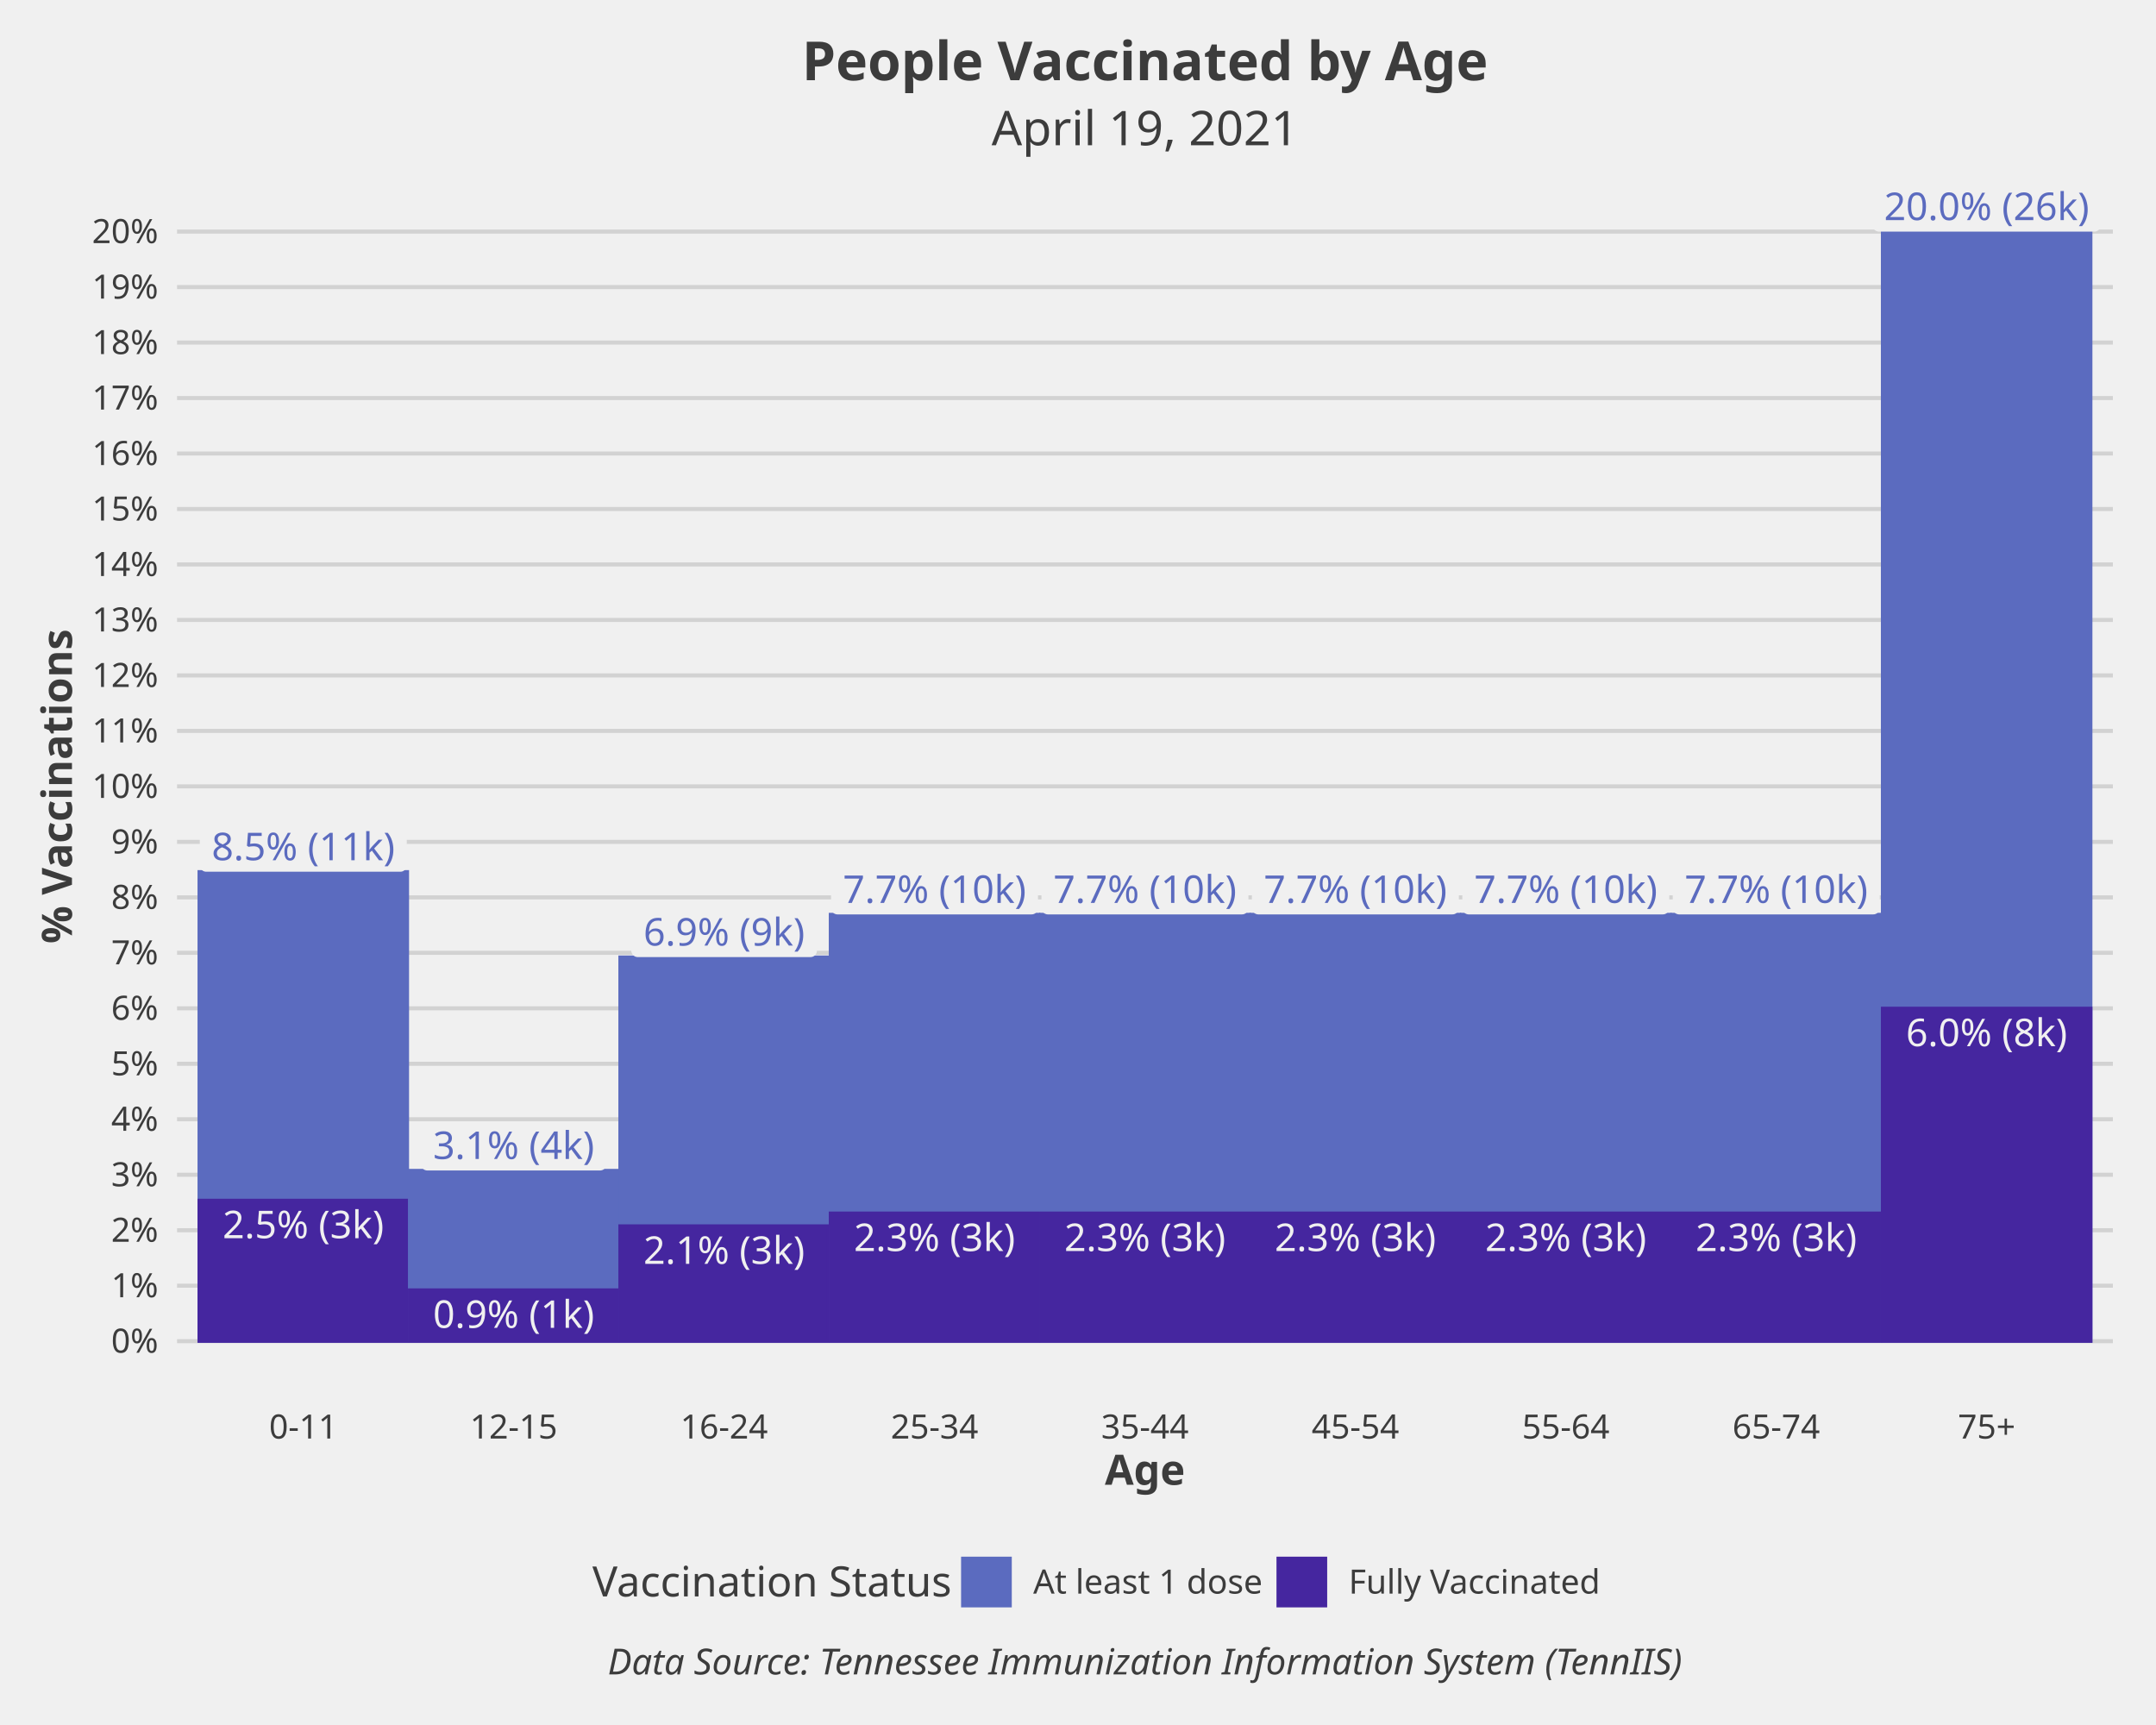
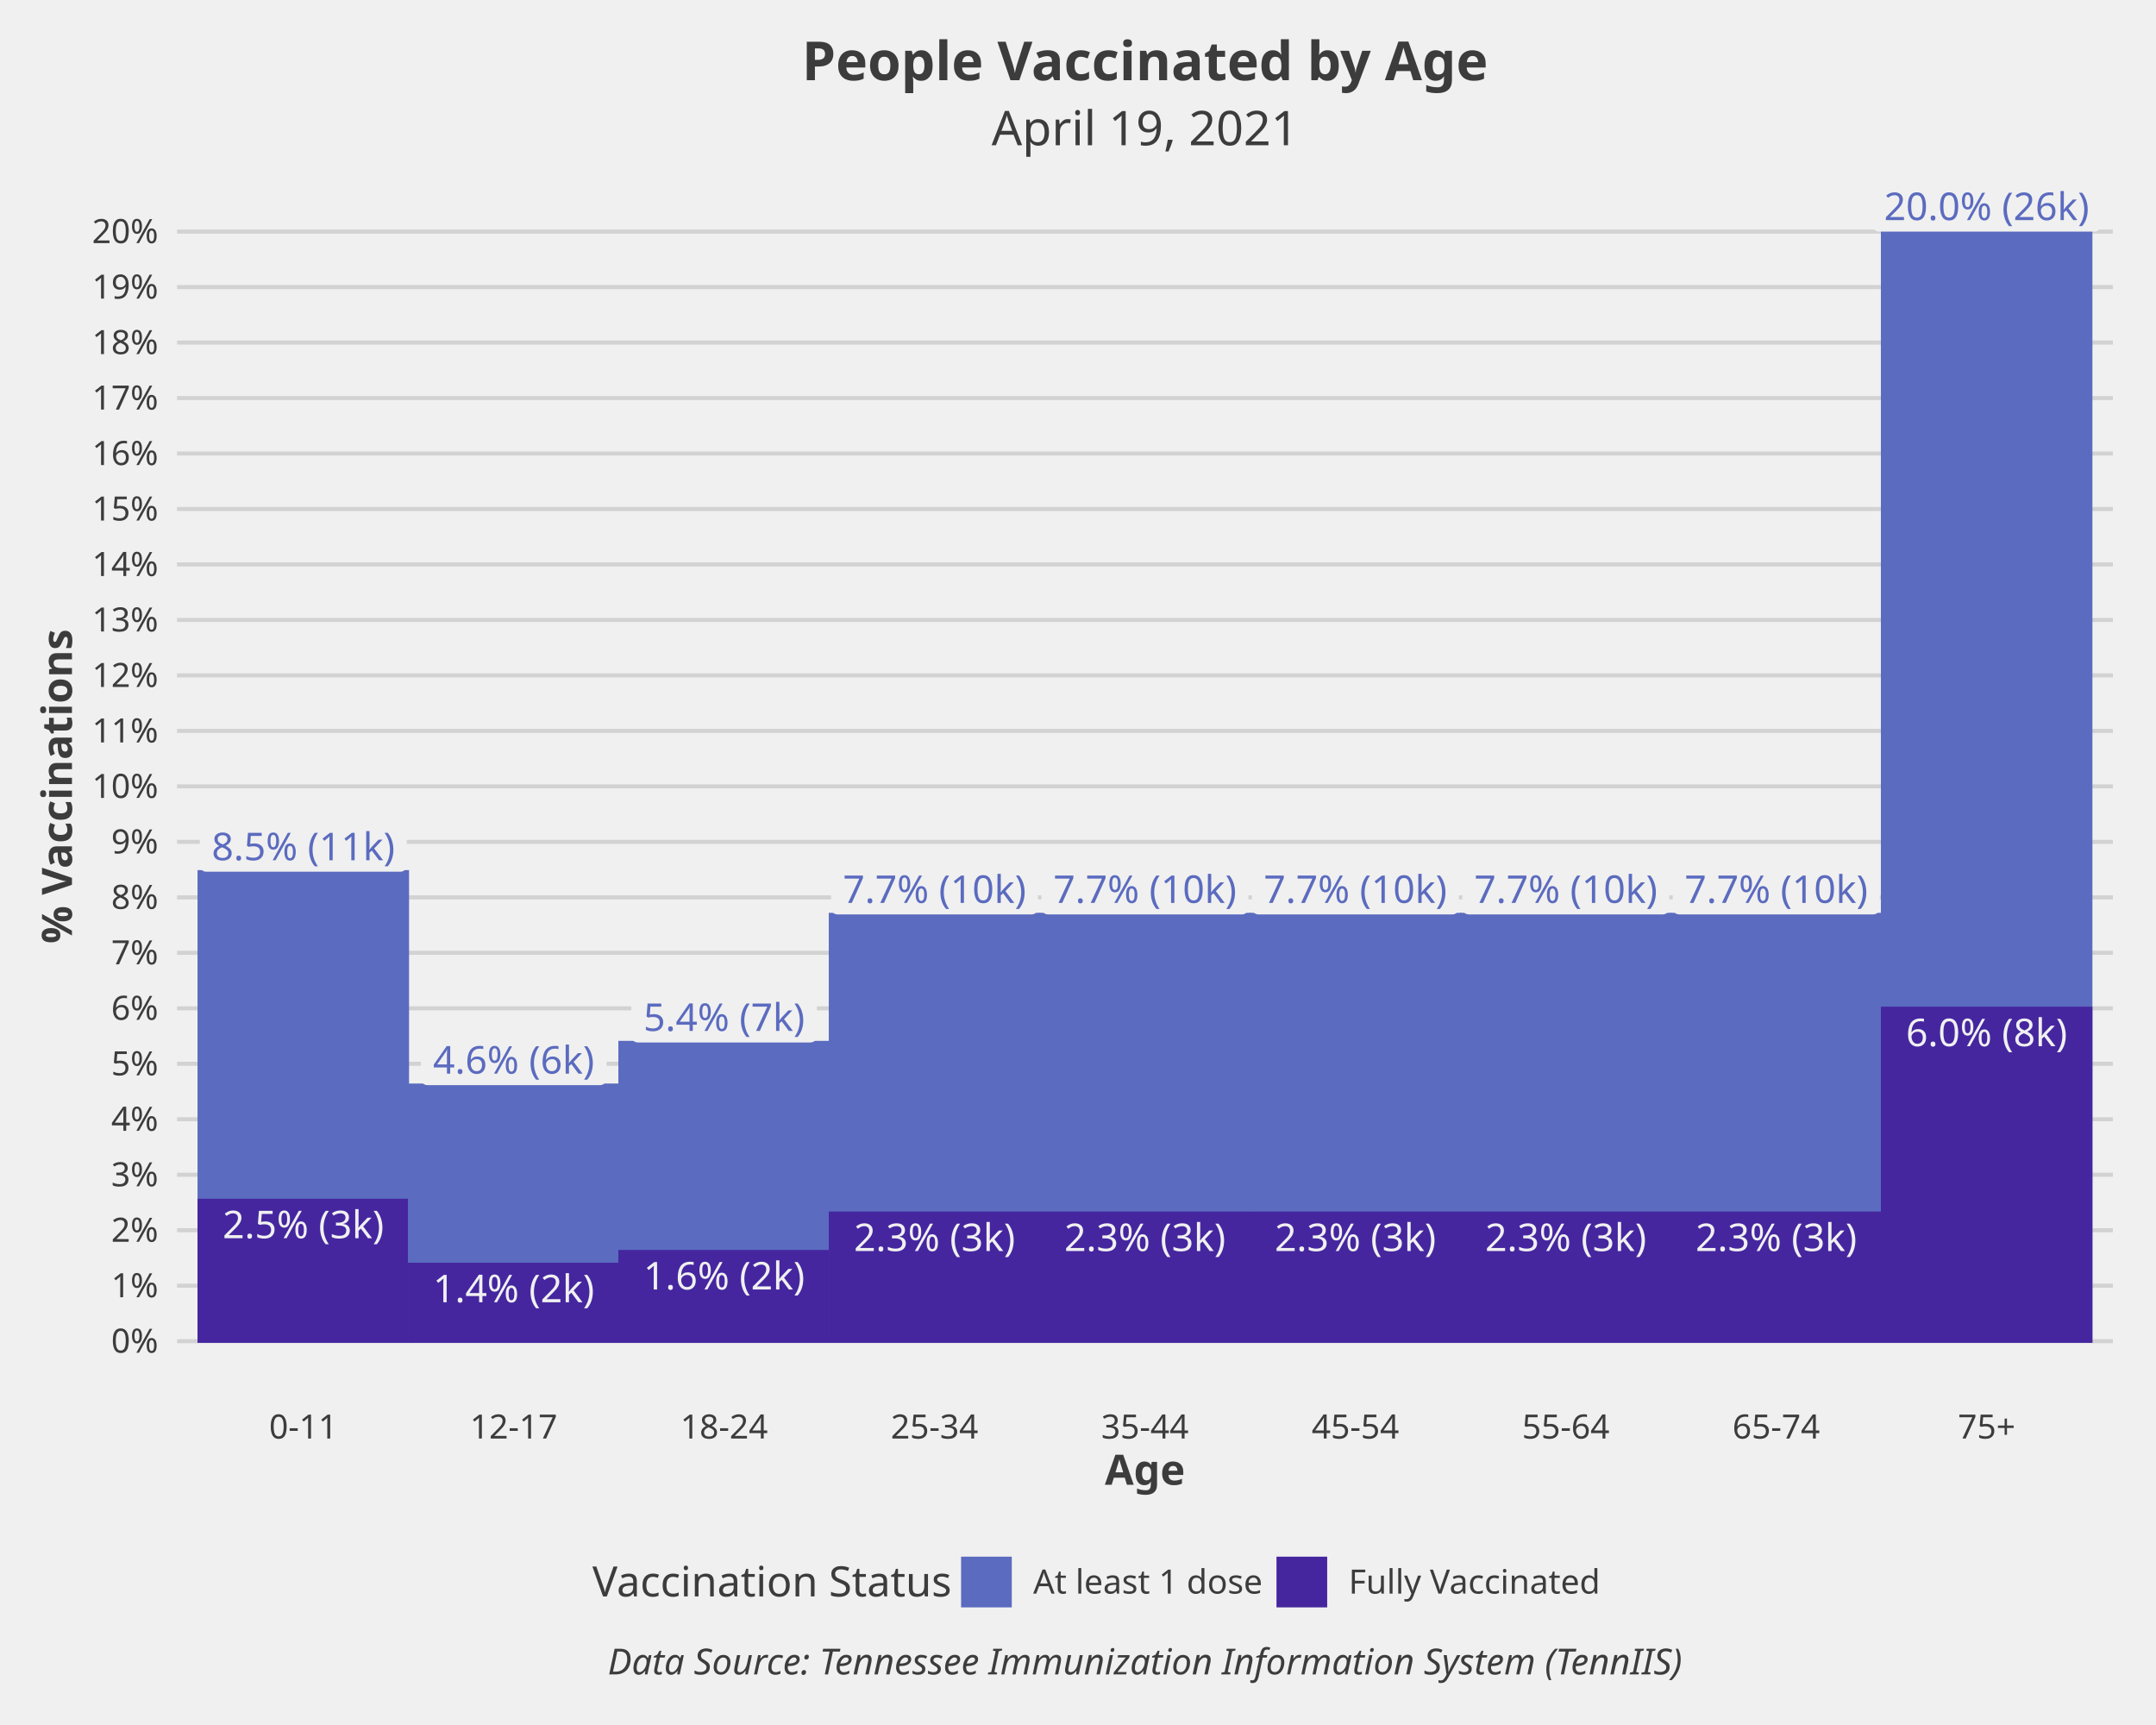
<svg xmlns="http://www.w3.org/2000/svg" class="svglite" data-engine-version="2.0" width="720.00pt" height="576.00pt" viewBox="0 0 720.00 576.00">
  <defs>
    <style type="text/css">
    .svglite line, .svglite polyline, .svglite polygon, .svglite path, .svglite rect, .svglite circle {
      fill: none;
      stroke: #000000;
      stroke-linecap: round;
      stroke-linejoin: round;
      stroke-miterlimit: 10.00;
    }
  </style>
  </defs>
  <rect width="100%" height="100%" style="stroke: none; fill: #FFFFFF;" />
  <defs>
    <clipPath id="cpMC4wMHw3MjAuMDB8MC4wMHw1NzYuMDA=">
      <rect x="0.00" y="0.00" width="720.00" height="576.00" />
    </clipPath>
  </defs>
  <g clip-path="url(#cpMC4wMHw3MjAuMDB8MC4wMHw1NzYuMDA=)">
    <rect x="0.00" y="0.00" width="720.00" height="576.00" style="stroke-width: 1.36; stroke: none; fill: #F0F0F0;" />
  </g>
  <defs>
    <clipPath id="cpNTkuMTJ8NzA1LjYwfDU4LjgwfDQ2Ni4zNg==">
      <rect x="59.12" y="58.80" width="646.48" height="407.56" />
    </clipPath>
  </defs>
  <g clip-path="url(#cpNTkuMTJ8NzA1LjYwfDU4LjgwfDQ2Ni4zNg==)">
    <rect x="59.12" y="58.80" width="646.48" height="407.56" style="stroke-width: 1.36; stroke: none; fill: #F0F0F0;" />
    <polyline points="59.12,447.84 705.60,447.84 " style="stroke-width: 1.36; stroke: #D2D2D2; stroke-linecap: butt;" />
    <polyline points="59.12,429.31 705.60,429.31 " style="stroke-width: 1.36; stroke: #D2D2D2; stroke-linecap: butt;" />
    <polyline points="59.12,410.79 705.60,410.79 " style="stroke-width: 1.36; stroke: #D2D2D2; stroke-linecap: butt;" />
    <polyline points="59.12,392.26 705.60,392.26 " style="stroke-width: 1.36; stroke: #D2D2D2; stroke-linecap: butt;" />
    <polyline points="59.12,373.74 705.60,373.74 " style="stroke-width: 1.36; stroke: #D2D2D2; stroke-linecap: butt;" />
    <polyline points="59.12,355.21 705.60,355.21 " style="stroke-width: 1.36; stroke: #D2D2D2; stroke-linecap: butt;" />
    <polyline points="59.12,336.69 705.60,336.69 " style="stroke-width: 1.36; stroke: #D2D2D2; stroke-linecap: butt;" />
    <polyline points="59.12,318.16 705.60,318.16 " style="stroke-width: 1.36; stroke: #D2D2D2; stroke-linecap: butt;" />
    <polyline points="59.12,299.64 705.60,299.64 " style="stroke-width: 1.36; stroke: #D2D2D2; stroke-linecap: butt;" />
    <polyline points="59.12,281.11 705.60,281.11 " style="stroke-width: 1.36; stroke: #D2D2D2; stroke-linecap: butt;" />
    <polyline points="59.12,262.58 705.60,262.58 " style="stroke-width: 1.36; stroke: #D2D2D2; stroke-linecap: butt;" />
    <polyline points="59.12,244.06 705.60,244.06 " style="stroke-width: 1.36; stroke: #D2D2D2; stroke-linecap: butt;" />
    <polyline points="59.12,225.53 705.60,225.53 " style="stroke-width: 1.36; stroke: #D2D2D2; stroke-linecap: butt;" />
    <polyline points="59.12,207.01 705.60,207.01 " style="stroke-width: 1.36; stroke: #D2D2D2; stroke-linecap: butt;" />
    <polyline points="59.12,188.48 705.60,188.48 " style="stroke-width: 1.36; stroke: #D2D2D2; stroke-linecap: butt;" />
    <polyline points="59.12,169.96 705.60,169.96 " style="stroke-width: 1.36; stroke: #D2D2D2; stroke-linecap: butt;" />
    <polyline points="59.12,151.43 705.60,151.43 " style="stroke-width: 1.36; stroke: #D2D2D2; stroke-linecap: butt;" />
    <polyline points="59.12,132.91 705.60,132.91 " style="stroke-width: 1.36; stroke: #D2D2D2; stroke-linecap: butt;" />
    <polyline points="59.12,114.38 705.60,114.38 " style="stroke-width: 1.36; stroke: #D2D2D2; stroke-linecap: butt;" />
    <polyline points="59.12,95.86 705.60,95.86 " style="stroke-width: 1.36; stroke: #D2D2D2; stroke-linecap: butt;" />
    <polyline points="59.12,77.33 705.60,77.33 " style="stroke-width: 1.36; stroke: #D2D2D2; stroke-linecap: butt;" />
    <rect x="66.50" y="291.08" width="69.57" height="156.75" style="stroke-width: 1.07; stroke: #5B6BBF; stroke-linecap: square; stroke-linejoin: miter; fill: #5B6BBF;" />
    <rect x="66.50" y="400.81" width="69.57" height="47.03" style="stroke-width: 1.07; stroke: #45269F; stroke-linecap: square; stroke-linejoin: miter; fill: #45269F;" />
-     <rect x="136.77" y="390.84" width="69.57" height="57.00" style="stroke-width: 1.07; stroke: #5B6BBF; stroke-linecap: square; stroke-linejoin: miter; fill: #5B6BBF;" />
-     <rect x="136.77" y="430.74" width="69.57" height="17.10" style="stroke-width: 1.07; stroke: #45269F; stroke-linecap: square; stroke-linejoin: miter; fill: #45269F;" />
-     <rect x="207.04" y="319.59" width="69.57" height="128.25" style="stroke-width: 1.07; stroke: #5B6BBF; stroke-linecap: square; stroke-linejoin: miter; fill: #5B6BBF;" />
-     <rect x="207.04" y="409.36" width="69.57" height="38.48" style="stroke-width: 1.07; stroke: #45269F; stroke-linecap: square; stroke-linejoin: miter; fill: #45269F;" />
+     <rect x="136.77" y="362.34" width="69.57" height="85.50" style="stroke-width: 1.07; stroke: #5B6BBF; stroke-linecap: square; stroke-linejoin: miter; fill: #5B6BBF;" />
+     <rect x="136.77" y="422.19" width="69.57" height="25.65" style="stroke-width: 1.07; stroke: #45269F; stroke-linecap: square; stroke-linejoin: miter; fill: #45269F;" />
+     <rect x="207.04" y="348.09" width="69.57" height="99.75" style="stroke-width: 1.07; stroke: #5B6BBF; stroke-linecap: square; stroke-linejoin: miter; fill: #5B6BBF;" />
+     <rect x="207.04" y="417.91" width="69.57" height="29.93" style="stroke-width: 1.07; stroke: #45269F; stroke-linecap: square; stroke-linejoin: miter; fill: #45269F;" />
    <rect x="277.31" y="305.34" width="69.57" height="142.50" style="stroke-width: 1.07; stroke: #5B6BBF; stroke-linecap: square; stroke-linejoin: miter; fill: #5B6BBF;" />
    <rect x="277.31" y="405.09" width="69.57" height="42.75" style="stroke-width: 1.07; stroke: #45269F; stroke-linecap: square; stroke-linejoin: miter; fill: #45269F;" />
    <rect x="347.58" y="305.34" width="69.57" height="142.50" style="stroke-width: 1.07; stroke: #5B6BBF; stroke-linecap: square; stroke-linejoin: miter; fill: #5B6BBF;" />
    <rect x="347.58" y="405.09" width="69.57" height="42.75" style="stroke-width: 1.07; stroke: #45269F; stroke-linecap: square; stroke-linejoin: miter; fill: #45269F;" />
    <rect x="417.85" y="305.34" width="69.57" height="142.50" style="stroke-width: 1.07; stroke: #5B6BBF; stroke-linecap: square; stroke-linejoin: miter; fill: #5B6BBF;" />
    <rect x="417.85" y="405.09" width="69.57" height="42.75" style="stroke-width: 1.07; stroke: #45269F; stroke-linecap: square; stroke-linejoin: miter; fill: #45269F;" />
    <rect x="488.12" y="305.34" width="69.57" height="142.50" style="stroke-width: 1.07; stroke: #5B6BBF; stroke-linecap: square; stroke-linejoin: miter; fill: #5B6BBF;" />
    <rect x="488.12" y="405.09" width="69.57" height="42.75" style="stroke-width: 1.07; stroke: #45269F; stroke-linecap: square; stroke-linejoin: miter; fill: #45269F;" />
    <rect x="558.39" y="305.34" width="69.57" height="142.50" style="stroke-width: 1.07; stroke: #5B6BBF; stroke-linecap: square; stroke-linejoin: miter; fill: #5B6BBF;" />
    <rect x="558.39" y="405.09" width="69.57" height="42.75" style="stroke-width: 1.07; stroke: #45269F; stroke-linecap: square; stroke-linejoin: miter; fill: #45269F;" />
    <rect x="628.66" y="77.33" width="69.57" height="370.51" style="stroke-width: 1.07; stroke: #5B6BBF; stroke-linecap: square; stroke-linejoin: miter; fill: #5B6BBF;" />
    <rect x="628.66" y="336.69" width="69.57" height="111.15" style="stroke-width: 1.07; stroke: #45269F; stroke-linecap: square; stroke-linejoin: miter; fill: #45269F;" />
    <polygon points="68.88,291.08 133.68,291.08 133.60,291.08 133.94,291.07 134.28,291.00 134.61,290.88 134.91,290.70 135.18,290.48 135.41,290.22 135.60,289.93 135.73,289.61 135.82,289.27 135.84,288.92 135.84,288.92 135.84,277.23 135.84,277.23 135.82,276.89 135.73,276.55 135.60,276.23 135.41,275.94 135.18,275.68 134.91,275.46 134.61,275.28 134.28,275.16 133.94,275.09 133.68,275.07 68.88,275.07 69.14,275.09 68.80,275.08 68.45,275.12 68.12,275.21 67.80,275.36 67.52,275.56 67.27,275.80 67.06,276.08 66.90,276.39 66.79,276.72 66.73,277.06 66.72,277.23 66.72,288.92 66.73,288.75 66.73,289.10 66.79,289.44 66.90,289.77 67.06,290.08 67.27,290.36 67.52,290.60 67.80,290.80 68.12,290.94 68.45,291.04 68.80,291.08 " style="stroke-width: 0.00; stroke: none; fill: #F0F0F0;" />
    <text x="101.28" y="287.24" text-anchor="middle" style="font-size: 12.80px; fill: #5B6BBF; font-family: sans;" textLength="61.92px" lengthAdjust="spacingAndGlyphs">8.5% (11k)</text>
    <polygon points="72.45,416.82 130.12,416.82 130.04,416.82 130.38,416.81 130.72,416.74 131.05,416.62 131.35,416.44 131.62,416.22 131.85,415.96 132.04,415.67 132.17,415.35 132.25,415.01 132.28,414.66 132.28,414.66 132.28,402.97 132.28,402.97 132.25,402.63 132.17,402.29 132.04,401.97 131.85,401.67 131.62,401.41 131.35,401.19 131.05,401.02 130.72,400.90 130.38,400.83 130.12,400.81 72.45,400.81 72.71,400.83 72.36,400.81 72.01,400.86 71.68,400.95 71.37,401.10 71.08,401.30 70.83,401.54 70.62,401.82 70.46,402.13 70.35,402.46 70.29,402.80 70.29,402.97 70.29,414.66 70.29,414.49 70.29,414.84 70.35,415.18 70.46,415.51 70.62,415.82 70.83,416.10 71.08,416.34 71.37,416.53 71.68,416.68 72.01,416.78 72.36,416.82 " style="stroke-width: 0.00; stroke: none; fill: #45269F;" />
    <text x="101.28" y="413.46" text-anchor="middle" style="font-size: 12.80px; fill: #F0F0F0; font-family: sans;" textLength="54.80px" lengthAdjust="spacingAndGlyphs">2.5% (3k)</text>
-     <polygon points="142.71,390.84 200.39,390.84 200.31,390.84 200.65,390.82 200.99,390.75 201.32,390.63 201.62,390.45 201.89,390.23 202.12,389.97 202.30,389.68 202.44,389.36 202.52,389.02 202.55,388.68 202.55,388.68 202.55,376.99 202.55,376.99 202.52,376.64 202.44,376.30 202.30,375.98 202.12,375.69 201.89,375.43 201.62,375.21 201.32,375.03 200.99,374.91 200.65,374.84 200.39,374.83 142.71,374.83 142.98,374.84 142.63,374.83 142.28,374.87 141.95,374.97 141.63,375.11 141.35,375.31 141.10,375.55 140.89,375.83 140.73,376.14 140.62,376.47 140.56,376.81 140.55,376.99 140.55,388.68 140.56,388.50 140.56,388.85 140.62,389.19 140.73,389.52 140.89,389.83 141.10,390.11 141.35,390.35 141.63,390.55 141.95,390.70 142.28,390.79 142.63,390.84 " style="stroke-width: 0.00; stroke: none; fill: #F0F0F0;" />
-     <text x="171.55" y="387.00" text-anchor="middle" style="font-size: 12.80px; fill: #5B6BBF; font-family: sans;" textLength="54.80px" lengthAdjust="spacingAndGlyphs">3.1% (4k)</text>
-     <polygon points="142.71,446.75 200.39,446.75 200.31,446.75 200.65,446.73 200.99,446.66 201.32,446.54 201.62,446.37 201.89,446.15 202.12,445.89 202.30,445.59 202.44,445.27 202.52,444.94 202.55,444.59 202.55,444.59 202.55,432.90 202.55,432.90 202.52,432.55 202.44,432.21 202.30,431.89 202.12,431.60 201.89,431.34 201.62,431.12 201.32,430.95 200.99,430.82 200.65,430.75 200.39,430.74 142.71,430.74 142.98,430.75 142.63,430.74 142.28,430.78 141.95,430.88 141.63,431.03 141.35,431.22 141.10,431.47 140.89,431.74 140.73,432.05 140.62,432.38 140.56,432.72 140.55,432.90 140.55,444.59 140.56,444.42 140.56,444.76 140.62,445.11 140.73,445.44 140.89,445.74 141.10,446.02 141.35,446.26 141.63,446.46 141.95,446.61 142.28,446.71 142.63,446.75 " style="stroke-width: 0.00; stroke: none; fill: #45269F;" />
-     <text x="171.55" y="443.39" text-anchor="middle" style="font-size: 12.80px; fill: #F0F0F0; font-family: sans;" textLength="54.80px" lengthAdjust="spacingAndGlyphs">0.9% (1k)</text>
-     <polygon points="212.98,319.59 270.66,319.59 270.57,319.58 270.92,319.57 271.26,319.50 271.59,319.38 271.89,319.20 272.16,318.98 272.39,318.72 272.57,318.43 272.71,318.11 272.79,317.77 272.82,317.43 272.82,317.43 272.82,305.73 272.82,305.73 272.79,305.39 272.71,305.05 272.57,304.73 272.39,304.44 272.16,304.18 271.89,303.96 271.59,303.78 271.26,303.66 270.92,303.59 270.66,303.57 212.98,303.57 213.24,303.59 212.90,303.58 212.55,303.62 212.22,303.71 211.90,303.86 211.62,304.06 211.37,304.30 211.16,304.58 211.00,304.89 210.89,305.22 210.83,305.56 210.82,305.73 210.82,317.43 210.83,317.25 210.83,317.60 210.89,317.94 211.00,318.27 211.16,318.58 211.37,318.86 211.62,319.10 211.90,319.30 212.22,319.45 212.55,319.54 212.90,319.58 " style="stroke-width: 0.00; stroke: none; fill: #F0F0F0;" />
-     <text x="241.82" y="315.74" text-anchor="middle" style="font-size: 12.80px; fill: #5B6BBF; font-family: sans;" textLength="54.80px" lengthAdjust="spacingAndGlyphs">6.9% (9k)</text>
-     <polygon points="212.98,425.37 270.66,425.37 270.57,425.37 270.92,425.36 271.26,425.29 271.59,425.17 271.89,424.99 272.16,424.77 272.39,424.51 272.57,424.22 272.71,423.90 272.79,423.56 272.82,423.21 272.82,423.21 272.82,411.52 272.82,411.52 272.79,411.18 272.71,410.84 272.57,410.52 272.39,410.22 272.16,409.96 271.89,409.74 271.59,409.57 271.26,409.45 270.92,409.38 270.66,409.36 212.98,409.36 213.24,409.38 212.90,409.36 212.55,409.41 212.22,409.50 211.90,409.65 211.62,409.85 211.37,410.09 211.16,410.37 211.00,410.68 210.89,411.01 210.83,411.35 210.82,411.52 210.82,423.21 210.83,423.04 210.83,423.39 210.89,423.73 211.00,424.06 211.16,424.37 211.37,424.65 211.62,424.89 211.90,425.08 212.22,425.23 212.55,425.33 212.90,425.37 " style="stroke-width: 0.00; stroke: none; fill: #45269F;" />
-     <text x="241.82" y="422.02" text-anchor="middle" style="font-size: 12.80px; fill: #F0F0F0; font-family: sans;" textLength="54.80px" lengthAdjust="spacingAndGlyphs">2.1% (3k)</text>
+     <polygon points="142.71,362.34 200.39,362.34 200.31,362.33 200.65,362.32 200.99,362.25 201.32,362.13 201.62,361.95 201.89,361.73 202.12,361.47 202.30,361.18 202.44,360.86 202.52,360.52 202.55,360.18 202.55,360.18 202.55,348.48 202.55,348.48 202.52,348.14 202.44,347.80 202.30,347.48 202.12,347.19 201.89,346.93 201.62,346.71 201.32,346.53 200.99,346.41 200.65,346.34 200.39,346.32 142.71,346.32 142.98,346.34 142.63,346.33 142.28,346.37 141.95,346.47 141.63,346.61 141.35,346.81 141.10,347.05 140.89,347.33 140.73,347.64 140.62,347.97 140.56,348.31 140.55,348.48 140.55,360.18 140.56,360.00 140.56,360.35 140.62,360.69 140.73,361.02 140.89,361.33 141.10,361.61 141.35,361.85 141.63,362.05 141.95,362.20 142.28,362.29 142.63,362.33 " style="stroke-width: 0.00; stroke: none; fill: #F0F0F0;" />
+     <text x="171.55" y="358.50" text-anchor="middle" style="font-size: 12.80px; fill: #5B6BBF; font-family: sans;" textLength="54.80px" lengthAdjust="spacingAndGlyphs">4.6% (6k)</text>
+     <polygon points="142.71,438.20 200.39,438.20 200.31,438.20 200.65,438.18 200.99,438.11 201.32,437.99 201.62,437.82 201.89,437.60 202.12,437.34 202.30,437.04 202.44,436.72 202.52,436.39 202.55,436.04 202.55,436.04 202.55,424.35 202.55,424.35 202.52,424.00 202.44,423.66 202.30,423.34 202.12,423.05 201.89,422.79 201.62,422.57 201.32,422.40 200.99,422.27 200.65,422.20 200.39,422.19 142.71,422.19 142.98,422.20 142.63,422.19 142.28,422.23 141.95,422.33 141.63,422.48 141.35,422.67 141.10,422.92 140.89,423.19 140.73,423.50 140.62,423.83 140.56,424.17 140.55,424.35 140.55,436.04 140.56,435.87 140.56,436.21 140.62,436.56 140.73,436.89 140.89,437.19 141.10,437.47 141.35,437.71 141.63,437.91 141.95,438.06 142.28,438.16 142.63,438.20 " style="stroke-width: 0.00; stroke: none; fill: #45269F;" />
+     <text x="171.55" y="434.84" text-anchor="middle" style="font-size: 12.80px; fill: #F0F0F0; font-family: sans;" textLength="54.80px" lengthAdjust="spacingAndGlyphs">1.4% (2k)</text>
+     <polygon points="212.98,348.09 270.66,348.09 270.57,348.08 270.92,348.07 271.26,348.00 271.59,347.88 271.89,347.70 272.16,347.48 272.39,347.22 272.57,346.93 272.71,346.61 272.79,346.27 272.82,345.93 272.82,345.93 272.82,334.23 272.82,334.23 272.79,333.89 272.71,333.55 272.57,333.23 272.39,332.94 272.16,332.68 271.89,332.46 271.59,332.28 271.26,332.16 270.92,332.09 270.66,332.07 212.98,332.07 213.24,332.09 212.90,332.08 212.55,332.12 212.22,332.21 211.90,332.36 211.62,332.56 211.37,332.80 211.16,333.08 211.00,333.39 210.89,333.72 210.83,334.06 210.82,334.23 210.82,345.93 210.83,345.75 210.83,346.10 210.89,346.44 211.00,346.77 211.16,347.08 211.37,347.36 211.62,347.60 211.90,347.80 212.22,347.95 212.55,348.04 212.90,348.08 " style="stroke-width: 0.00; stroke: none; fill: #F0F0F0;" />
+     <text x="241.82" y="344.24" text-anchor="middle" style="font-size: 12.80px; fill: #5B6BBF; font-family: sans;" textLength="54.80px" lengthAdjust="spacingAndGlyphs">5.4% (7k)</text>
+     <polygon points="212.98,433.92 270.66,433.92 270.57,433.92 270.92,433.91 271.26,433.84 271.59,433.72 271.89,433.54 272.16,433.32 272.39,433.06 272.57,432.77 272.71,432.45 272.79,432.11 272.82,431.76 272.82,431.76 272.82,420.07 272.82,420.07 272.79,419.73 272.71,419.39 272.57,419.07 272.39,418.77 272.16,418.51 271.89,418.29 271.59,418.12 271.26,418.00 270.92,417.93 270.66,417.91 212.98,417.91 213.24,417.93 212.90,417.91 212.55,417.96 212.22,418.05 211.90,418.20 211.62,418.40 211.37,418.64 211.16,418.92 211.00,419.23 210.89,419.56 210.83,419.90 210.82,420.07 210.82,431.76 210.83,431.59 210.83,431.94 210.89,432.28 211.00,432.61 211.16,432.92 211.37,433.20 211.62,433.44 211.90,433.63 212.22,433.78 212.55,433.88 212.90,433.92 " style="stroke-width: 0.00; stroke: none; fill: #45269F;" />
+     <text x="241.82" y="430.57" text-anchor="middle" style="font-size: 12.80px; fill: #F0F0F0; font-family: sans;" textLength="54.80px" lengthAdjust="spacingAndGlyphs">1.6% (2k)</text>
    <polygon points="279.69,305.34 344.49,305.34 344.40,305.33 344.75,305.32 345.09,305.25 345.42,305.13 345.72,304.95 345.99,304.73 346.22,304.47 346.40,304.18 346.54,303.86 346.62,303.52 346.65,303.18 346.65,303.18 346.65,291.48 346.65,291.48 346.62,291.14 346.54,290.80 346.40,290.48 346.22,290.19 345.99,289.93 345.72,289.71 345.42,289.53 345.09,289.41 344.75,289.34 344.49,289.32 279.69,289.32 279.95,289.34 279.61,289.33 279.26,289.37 278.93,289.46 278.61,289.61 278.33,289.81 278.08,290.05 277.87,290.33 277.71,290.64 277.60,290.97 277.54,291.31 277.53,291.48 277.53,303.18 277.54,303.00 277.54,303.35 277.60,303.69 277.71,304.02 277.87,304.33 278.08,304.61 278.33,304.85 278.61,305.05 278.93,305.19 279.26,305.29 279.61,305.33 " style="stroke-width: 0.00; stroke: none; fill: #F0F0F0;" />
    <text x="312.09" y="301.49" text-anchor="middle" style="font-size: 12.80px; fill: #5B6BBF; font-family: sans;" textLength="61.92px" lengthAdjust="spacingAndGlyphs">7.7% (10k)</text>
    <polygon points="283.25,421.10 340.93,421.10 340.84,421.10 341.19,421.08 341.53,421.01 341.86,420.89 342.16,420.72 342.43,420.50 342.66,420.24 342.84,419.94 342.98,419.62 343.06,419.29 343.09,418.94 343.09,418.94 343.09,407.25 343.09,407.25 343.06,406.90 342.98,406.56 342.84,406.24 342.66,405.95 342.43,405.69 342.16,405.47 341.86,405.30 341.53,405.17 341.19,405.10 340.93,405.09 283.25,405.09 283.51,405.10 283.17,405.09 282.82,405.13 282.49,405.23 282.17,405.38 281.89,405.57 281.64,405.81 281.43,406.09 281.27,406.40 281.16,406.73 281.10,407.07 281.09,407.25 281.09,418.94 281.10,418.77 281.10,419.11 281.16,419.46 281.27,419.79 281.43,420.09 281.64,420.37 281.89,420.61 282.17,420.81 282.49,420.96 282.82,421.06 283.17,421.10 " style="stroke-width: 0.00; stroke: none; fill: #45269F;" />
    <text x="312.09" y="417.74" text-anchor="middle" style="font-size: 12.80px; fill: #F0F0F0; font-family: sans;" textLength="54.80px" lengthAdjust="spacingAndGlyphs">2.3% (3k)</text>
    <polygon points="349.96,305.34 414.76,305.34 414.67,305.33 415.02,305.32 415.36,305.25 415.69,305.13 415.99,304.95 416.26,304.73 416.49,304.47 416.67,304.18 416.81,303.86 416.89,303.52 416.92,303.18 416.92,303.18 416.92,291.48 416.92,291.48 416.89,291.14 416.81,290.80 416.67,290.48 416.49,290.19 416.26,289.93 415.99,289.71 415.69,289.53 415.36,289.41 415.02,289.34 414.76,289.32 349.96,289.32 350.22,289.34 349.87,289.33 349.53,289.37 349.20,289.46 348.88,289.61 348.60,289.81 348.35,290.05 348.14,290.33 347.97,290.64 347.86,290.97 347.81,291.31 347.80,291.48 347.80,303.18 347.81,303.00 347.81,303.35 347.86,303.69 347.97,304.02 348.14,304.33 348.35,304.61 348.60,304.85 348.88,305.05 349.20,305.19 349.53,305.29 349.87,305.33 " style="stroke-width: 0.00; stroke: none; fill: #F0F0F0;" />
    <text x="382.36" y="301.49" text-anchor="middle" style="font-size: 12.80px; fill: #5B6BBF; font-family: sans;" textLength="61.92px" lengthAdjust="spacingAndGlyphs">7.7% (10k)</text>
    <polygon points="353.52,421.10 411.20,421.10 411.11,421.10 411.46,421.08 411.80,421.01 412.13,420.89 412.43,420.72 412.70,420.50 412.93,420.24 413.11,419.94 413.25,419.62 413.33,419.29 413.36,418.94 413.36,418.94 413.36,407.25 413.36,407.25 413.33,406.90 413.25,406.56 413.11,406.24 412.93,405.95 412.70,405.69 412.43,405.47 412.13,405.30 411.80,405.17 411.46,405.10 411.20,405.09 353.52,405.09 353.78,405.10 353.44,405.09 353.09,405.13 352.76,405.23 352.44,405.38 352.16,405.57 351.91,405.81 351.70,406.09 351.54,406.40 351.43,406.73 351.37,407.07 351.36,407.25 351.36,418.94 351.37,418.77 351.37,419.11 351.43,419.46 351.54,419.79 351.70,420.09 351.91,420.37 352.16,420.61 352.44,420.81 352.76,420.96 353.09,421.06 353.44,421.10 " style="stroke-width: 0.00; stroke: none; fill: #45269F;" />
    <text x="382.36" y="417.74" text-anchor="middle" style="font-size: 12.80px; fill: #F0F0F0; font-family: sans;" textLength="54.80px" lengthAdjust="spacingAndGlyphs">2.3% (3k)</text>
    <polygon points="420.23,305.34 485.03,305.34 484.94,305.33 485.29,305.32 485.63,305.25 485.96,305.13 486.26,304.95 486.53,304.73 486.76,304.47 486.94,304.18 487.08,303.86 487.16,303.52 487.19,303.18 487.19,303.18 487.19,291.48 487.19,291.48 487.16,291.14 487.08,290.80 486.94,290.48 486.76,290.19 486.53,289.93 486.26,289.71 485.96,289.53 485.63,289.41 485.29,289.34 485.03,289.32 420.23,289.32 420.49,289.34 420.14,289.33 419.80,289.37 419.47,289.46 419.15,289.61 418.87,289.81 418.61,290.05 418.41,290.33 418.24,290.64 418.13,290.97 418.08,291.31 418.07,291.48 418.07,303.18 418.08,303.00 418.08,303.35 418.13,303.69 418.24,304.02 418.41,304.33 418.61,304.61 418.87,304.85 419.15,305.05 419.47,305.19 419.80,305.29 420.14,305.33 " style="stroke-width: 0.00; stroke: none; fill: #F0F0F0;" />
    <text x="452.63" y="301.49" text-anchor="middle" style="font-size: 12.80px; fill: #5B6BBF; font-family: sans;" textLength="61.92px" lengthAdjust="spacingAndGlyphs">7.7% (10k)</text>
    <polygon points="423.79,421.10 481.47,421.10 481.38,421.10 481.73,421.08 482.07,421.01 482.40,420.89 482.70,420.72 482.97,420.50 483.20,420.24 483.38,419.94 483.52,419.62 483.60,419.29 483.63,418.94 483.63,418.94 483.63,407.25 483.63,407.25 483.60,406.90 483.52,406.56 483.38,406.24 483.20,405.95 482.97,405.69 482.70,405.47 482.40,405.30 482.07,405.17 481.73,405.10 481.47,405.09 423.79,405.09 424.05,405.10 423.70,405.09 423.36,405.13 423.03,405.23 422.71,405.38 422.43,405.57 422.18,405.81 421.97,406.09 421.80,406.40 421.69,406.73 421.64,407.07 421.63,407.25 421.63,418.94 421.64,418.77 421.64,419.11 421.69,419.46 421.80,419.79 421.97,420.09 422.18,420.37 422.43,420.61 422.71,420.81 423.03,420.96 423.36,421.06 423.70,421.10 " style="stroke-width: 0.00; stroke: none; fill: #45269F;" />
    <text x="452.63" y="417.74" text-anchor="middle" style="font-size: 12.80px; fill: #F0F0F0; font-family: sans;" textLength="54.80px" lengthAdjust="spacingAndGlyphs">2.3% (3k)</text>
    <polygon points="490.50,305.34 555.30,305.34 555.21,305.33 555.56,305.32 555.90,305.25 556.23,305.13 556.53,304.95 556.80,304.73 557.03,304.47 557.21,304.18 557.35,303.86 557.43,303.52 557.46,303.18 557.46,303.18 557.46,291.48 557.46,291.48 557.43,291.14 557.35,290.80 557.21,290.48 557.03,290.19 556.80,289.93 556.53,289.71 556.23,289.53 555.90,289.41 555.56,289.34 555.30,289.32 490.50,289.32 490.76,289.34 490.41,289.33 490.07,289.37 489.73,289.46 489.42,289.61 489.13,289.81 488.88,290.05 488.67,290.33 488.51,290.64 488.40,290.97 488.35,291.31 488.34,291.48 488.34,303.18 488.35,303.00 488.35,303.35 488.40,303.69 488.51,304.02 488.67,304.33 488.88,304.61 489.13,304.85 489.42,305.05 489.73,305.19 490.07,305.29 490.41,305.33 " style="stroke-width: 0.00; stroke: none; fill: #F0F0F0;" />
    <text x="522.90" y="301.49" text-anchor="middle" style="font-size: 12.80px; fill: #5B6BBF; font-family: sans;" textLength="61.92px" lengthAdjust="spacingAndGlyphs">7.7% (10k)</text>
    <polygon points="494.06,421.10 551.74,421.10 551.65,421.10 552.00,421.08 552.34,421.01 552.66,420.89 552.97,420.72 553.23,420.50 553.47,420.24 553.65,419.94 553.79,419.62 553.87,419.29 553.90,418.94 553.90,418.94 553.90,407.25 553.90,407.25 553.87,406.90 553.79,406.56 553.65,406.24 553.47,405.95 553.23,405.69 552.97,405.47 552.66,405.30 552.34,405.17 552.00,405.10 551.74,405.09 494.06,405.09 494.32,405.10 493.97,405.09 493.63,405.13 493.30,405.23 492.98,405.38 492.70,405.57 492.44,405.81 492.24,406.09 492.07,406.40 491.96,406.73 491.91,407.07 491.90,407.25 491.90,418.94 491.91,418.77 491.91,419.11 491.96,419.46 492.07,419.79 492.24,420.09 492.44,420.37 492.70,420.61 492.98,420.81 493.30,420.96 493.63,421.06 493.97,421.10 " style="stroke-width: 0.00; stroke: none; fill: #45269F;" />
    <text x="522.90" y="417.74" text-anchor="middle" style="font-size: 12.80px; fill: #F0F0F0; font-family: sans;" textLength="54.80px" lengthAdjust="spacingAndGlyphs">2.3% (3k)</text>
    <polygon points="560.77,305.34 625.57,305.34 625.48,305.33 625.83,305.32 626.17,305.25 626.49,305.13 626.80,304.95 627.06,304.73 627.30,304.47 627.48,304.18 627.62,303.86 627.70,303.52 627.73,303.18 627.73,303.18 627.73,291.48 627.73,291.48 627.70,291.14 627.62,290.80 627.48,290.48 627.30,290.19 627.06,289.93 626.80,289.71 626.49,289.53 626.17,289.41 625.83,289.34 625.57,289.32 560.77,289.32 561.03,289.34 560.68,289.33 560.34,289.37 560.00,289.46 559.69,289.61 559.40,289.81 559.15,290.05 558.94,290.33 558.78,290.64 558.67,290.97 558.62,291.31 558.61,291.48 558.61,303.18 558.62,303.00 558.62,303.35 558.67,303.69 558.78,304.02 558.94,304.33 559.15,304.61 559.40,304.85 559.69,305.05 560.00,305.19 560.34,305.29 560.68,305.33 " style="stroke-width: 0.00; stroke: none; fill: #F0F0F0;" />
    <text x="593.17" y="301.49" text-anchor="middle" style="font-size: 12.80px; fill: #5B6BBF; font-family: sans;" textLength="61.92px" lengthAdjust="spacingAndGlyphs">7.7% (10k)</text>
    <polygon points="564.33,421.10 622.01,421.10 621.92,421.10 622.27,421.08 622.61,421.01 622.93,420.89 623.23,420.72 623.50,420.50 623.73,420.24 623.92,419.94 624.06,419.62 624.14,419.29 624.17,418.94 624.17,418.94 624.17,407.25 624.17,407.25 624.14,406.90 624.06,406.56 623.92,406.24 623.73,405.95 623.50,405.69 623.23,405.47 622.93,405.30 622.61,405.17 622.27,405.10 622.01,405.09 564.33,405.09 564.59,405.10 564.24,405.09 563.90,405.13 563.56,405.23 563.25,405.38 562.96,405.57 562.71,405.81 562.50,406.09 562.34,406.40 562.23,406.73 562.18,407.07 562.17,407.25 562.17,418.94 562.18,418.77 562.18,419.11 562.23,419.46 562.34,419.79 562.50,420.09 562.71,420.37 562.96,420.61 563.25,420.81 563.56,420.96 563.90,421.06 564.24,421.10 " style="stroke-width: 0.00; stroke: none; fill: #45269F;" />
    <text x="593.17" y="417.74" text-anchor="middle" style="font-size: 12.80px; fill: #F0F0F0; font-family: sans;" textLength="54.80px" lengthAdjust="spacingAndGlyphs">2.3% (3k)</text>
    <polygon points="627.48,77.33 699.40,77.33 699.31,77.33 699.66,77.31 700.00,77.25 700.32,77.12 700.63,76.95 700.89,76.73 701.13,76.47 701.31,76.17 701.45,75.85 701.53,75.52 701.56,75.17 701.56,75.17 701.56,63.48 701.56,63.48 701.53,63.13 701.45,62.79 701.31,62.47 701.13,62.18 700.89,61.92 700.63,61.70 700.32,61.53 700.00,61.40 699.66,61.33 699.40,61.32 627.48,61.32 627.74,61.33 627.39,61.32 627.05,61.36 626.71,61.46 626.40,61.61 626.11,61.81 625.86,62.05 625.65,62.32 625.49,62.63 625.38,62.96 625.33,63.30 625.32,63.48 625.32,75.17 625.33,75.00 625.33,75.34 625.38,75.69 625.49,76.02 625.65,76.32 625.86,76.60 626.11,76.84 626.40,77.04 626.71,77.19 627.05,77.29 627.39,77.33 " style="stroke-width: 0.00; stroke: none; fill: #F0F0F0;" />
    <text x="663.44" y="73.49" text-anchor="middle" style="font-size: 12.80px; fill: #5B6BBF; font-family: sans;" textLength="69.04px" lengthAdjust="spacingAndGlyphs">20.0% (26k)</text>
    <polygon points="634.60,352.70 692.28,352.70 692.19,352.70 692.54,352.68 692.88,352.61 693.20,352.49 693.50,352.32 693.77,352.10 694.00,351.83 694.19,351.54 694.33,351.22 694.41,350.88 694.44,350.54 694.44,350.54 694.44,338.85 694.44,338.85 694.41,338.50 694.33,338.16 694.19,337.84 694.00,337.55 693.77,337.29 693.50,337.07 693.20,336.89 692.88,336.77 692.54,336.70 692.28,336.69 634.60,336.69 634.86,336.70 634.51,336.69 634.17,336.73 633.83,336.83 633.52,336.98 633.23,337.17 632.98,337.41 632.77,337.69 632.61,338.00 632.50,338.33 632.45,338.67 632.44,338.85 632.44,350.54 632.45,350.36 632.45,350.71 632.50,351.05 632.61,351.38 632.77,351.69 632.98,351.97 633.23,352.21 633.52,352.41 633.83,352.56 634.17,352.65 634.51,352.70 " style="stroke-width: 0.00; stroke: none; fill: #45269F;" />
    <text x="663.44" y="349.34" text-anchor="middle" style="font-size: 12.80px; fill: #F0F0F0; font-family: sans;" textLength="54.80px" lengthAdjust="spacingAndGlyphs">6.0% (8k)</text>
    <rect x="59.12" y="58.80" width="646.48" height="407.56" style="stroke-width: 1.36; stroke: none;" />
  </g>
  <g clip-path="url(#cpMC4wMHw3MjAuMDB8MC4wMHw1NzYuMDA=)">
    <text x="52.85" y="451.69" text-anchor="end" style="font-size: 11.20px; fill: #3C3C3C; font-family: sans;" textLength="16.19px" lengthAdjust="spacingAndGlyphs">0%</text>
    <text x="52.85" y="433.17" text-anchor="end" style="font-size: 11.20px; fill: #3C3C3C; font-family: sans;" textLength="16.19px" lengthAdjust="spacingAndGlyphs">1%</text>
    <text x="52.85" y="414.64" text-anchor="end" style="font-size: 11.20px; fill: #3C3C3C; font-family: sans;" textLength="16.19px" lengthAdjust="spacingAndGlyphs">2%</text>
    <text x="52.85" y="396.12" text-anchor="end" style="font-size: 11.20px; fill: #3C3C3C; font-family: sans;" textLength="16.19px" lengthAdjust="spacingAndGlyphs">3%</text>
    <text x="52.85" y="377.59" text-anchor="end" style="font-size: 11.20px; fill: #3C3C3C; font-family: sans;" textLength="16.19px" lengthAdjust="spacingAndGlyphs">4%</text>
    <text x="52.85" y="359.07" text-anchor="end" style="font-size: 11.20px; fill: #3C3C3C; font-family: sans;" textLength="16.19px" lengthAdjust="spacingAndGlyphs">5%</text>
    <text x="52.85" y="340.54" text-anchor="end" style="font-size: 11.20px; fill: #3C3C3C; font-family: sans;" textLength="16.19px" lengthAdjust="spacingAndGlyphs">6%</text>
    <text x="52.85" y="322.01" text-anchor="end" style="font-size: 11.20px; fill: #3C3C3C; font-family: sans;" textLength="16.19px" lengthAdjust="spacingAndGlyphs">7%</text>
    <text x="52.85" y="303.49" text-anchor="end" style="font-size: 11.20px; fill: #3C3C3C; font-family: sans;" textLength="16.19px" lengthAdjust="spacingAndGlyphs">8%</text>
    <text x="52.85" y="284.96" text-anchor="end" style="font-size: 11.20px; fill: #3C3C3C; font-family: sans;" textLength="16.19px" lengthAdjust="spacingAndGlyphs">9%</text>
    <text x="52.85" y="266.44" text-anchor="end" style="font-size: 11.20px; fill: #3C3C3C; font-family: sans;" textLength="22.42px" lengthAdjust="spacingAndGlyphs">10%</text>
    <text x="52.85" y="247.91" text-anchor="end" style="font-size: 11.20px; fill: #3C3C3C; font-family: sans;" textLength="22.42px" lengthAdjust="spacingAndGlyphs">11%</text>
    <text x="52.85" y="229.39" text-anchor="end" style="font-size: 11.20px; fill: #3C3C3C; font-family: sans;" textLength="22.42px" lengthAdjust="spacingAndGlyphs">12%</text>
    <text x="52.85" y="210.86" text-anchor="end" style="font-size: 11.20px; fill: #3C3C3C; font-family: sans;" textLength="22.42px" lengthAdjust="spacingAndGlyphs">13%</text>
    <text x="52.85" y="192.34" text-anchor="end" style="font-size: 11.20px; fill: #3C3C3C; font-family: sans;" textLength="22.42px" lengthAdjust="spacingAndGlyphs">14%</text>
    <text x="52.85" y="173.81" text-anchor="end" style="font-size: 11.20px; fill: #3C3C3C; font-family: sans;" textLength="22.42px" lengthAdjust="spacingAndGlyphs">15%</text>
    <text x="52.85" y="155.29" text-anchor="end" style="font-size: 11.20px; fill: #3C3C3C; font-family: sans;" textLength="22.42px" lengthAdjust="spacingAndGlyphs">16%</text>
    <text x="52.85" y="136.76" text-anchor="end" style="font-size: 11.20px; fill: #3C3C3C; font-family: sans;" textLength="22.42px" lengthAdjust="spacingAndGlyphs">17%</text>
    <text x="52.85" y="118.24" text-anchor="end" style="font-size: 11.20px; fill: #3C3C3C; font-family: sans;" textLength="22.42px" lengthAdjust="spacingAndGlyphs">18%</text>
    <text x="52.85" y="99.71" text-anchor="end" style="font-size: 11.20px; fill: #3C3C3C; font-family: sans;" textLength="22.42px" lengthAdjust="spacingAndGlyphs">19%</text>
    <text x="52.85" y="81.18" text-anchor="end" style="font-size: 11.20px; fill: #3C3C3C; font-family: sans;" textLength="22.42px" lengthAdjust="spacingAndGlyphs">20%</text>
    <text x="101.28" y="480.35" text-anchor="middle" style="font-size: 11.20px; fill: #3C3C3C; font-family: sans;" textLength="22.42px" lengthAdjust="spacingAndGlyphs">0-11</text>
-     <text x="171.55" y="480.35" text-anchor="middle" style="font-size: 11.20px; fill: #3C3C3C; font-family: sans;" textLength="28.65px" lengthAdjust="spacingAndGlyphs">12-15</text>
-     <text x="241.82" y="480.35" text-anchor="middle" style="font-size: 11.20px; fill: #3C3C3C; font-family: sans;" textLength="28.65px" lengthAdjust="spacingAndGlyphs">16-24</text>
+     <text x="171.55" y="480.35" text-anchor="middle" style="font-size: 11.20px; fill: #3C3C3C; font-family: sans;" textLength="28.65px" lengthAdjust="spacingAndGlyphs">12-17</text>
+     <text x="241.82" y="480.35" text-anchor="middle" style="font-size: 11.20px; fill: #3C3C3C; font-family: sans;" textLength="28.65px" lengthAdjust="spacingAndGlyphs">18-24</text>
    <text x="312.09" y="480.35" text-anchor="middle" style="font-size: 11.20px; fill: #3C3C3C; font-family: sans;" textLength="28.65px" lengthAdjust="spacingAndGlyphs">25-34</text>
    <text x="382.36" y="480.35" text-anchor="middle" style="font-size: 11.20px; fill: #3C3C3C; font-family: sans;" textLength="28.65px" lengthAdjust="spacingAndGlyphs">35-44</text>
    <text x="452.63" y="480.35" text-anchor="middle" style="font-size: 11.20px; fill: #3C3C3C; font-family: sans;" textLength="28.65px" lengthAdjust="spacingAndGlyphs">45-54</text>
    <text x="522.90" y="480.35" text-anchor="middle" style="font-size: 11.20px; fill: #3C3C3C; font-family: sans;" textLength="28.65px" lengthAdjust="spacingAndGlyphs">55-64</text>
    <text x="593.17" y="480.35" text-anchor="middle" style="font-size: 11.20px; fill: #3C3C3C; font-family: sans;" textLength="28.65px" lengthAdjust="spacingAndGlyphs">65-74</text>
    <text x="663.44" y="480.35" text-anchor="middle" style="font-size: 11.20px; fill: #3C3C3C; font-family: sans;" textLength="19.00px" lengthAdjust="spacingAndGlyphs">75+</text>
    <text x="382.36" y="495.79" text-anchor="middle" style="font-size: 14.00px; font-weight: bold; fill: #3C3C3C; font-family: sans;" textLength="24.91px" lengthAdjust="spacingAndGlyphs">Age</text>
    <text transform="translate(24.03,262.58) rotate(-90)" text-anchor="middle" style="font-size: 14.00px; font-weight: bold; fill: #3C3C3C; font-family: sans;" textLength="95.73px" lengthAdjust="spacingAndGlyphs">% Vaccinations</text>
    <rect x="190.86" y="512.65" width="383.01" height="31.23" style="stroke-width: 1.36; stroke: none; fill: #F0F0F0;" />
    <text x="197.83" y="533.08" style="font-size: 14.00px; fill: #3C3C3C; font-family: sans;" textLength="115.98px" lengthAdjust="spacingAndGlyphs">Vaccination Status</text>
    <rect x="320.78" y="519.62" width="17.28" height="17.28" style="stroke-width: 1.36; stroke: none; fill: #F0F0F0;" />
    <rect x="321.49" y="520.33" width="15.86" height="15.86" style="stroke-width: 1.07; stroke: #5B6BBF; stroke-linecap: square; stroke-linejoin: miter; fill: #5B6BBF;" />
    <rect x="426.11" y="519.62" width="17.28" height="17.28" style="stroke-width: 1.36; stroke: none; fill: #F0F0F0;" />
    <rect x="426.82" y="520.33" width="15.86" height="15.86" style="stroke-width: 1.07; stroke: #45269F; stroke-linecap: square; stroke-linejoin: miter; fill: #45269F;" />
    <rect x="539.53" y="519.62" width="17.28" height="17.28" style="stroke-width: 1.36; stroke: none; fill: #F0F0F0;" />
    <rect x="540.23" y="520.33" width="15.86" height="15.86" style="stroke-width: 1.07; stroke: #F0F0F0; stroke-linecap: square; stroke-linejoin: miter; fill: #F0F0F0;" />
    <text x="345.04" y="532.12" style="font-size: 11.20px; fill: #3C3C3C; font-family: sans;" textLength="74.10px" lengthAdjust="spacingAndGlyphs">At least 1 dose</text>
    <text x="450.37" y="532.12" style="font-size: 11.20px; fill: #3C3C3C; font-family: sans;" textLength="82.19px" lengthAdjust="spacingAndGlyphs">Fully Vaccinated</text>
    <text x="563.78" y="532.12" style="font-size: 11.20px; fill: #3C3C3C; font-family: sans;" textLength="3.11px" lengthAdjust="spacingAndGlyphs"> </text>
    <text x="382.36" y="48.51" text-anchor="middle" style="font-size: 16.00px; fill: #3C3C3C; font-family: sans;" textLength="98.74px" lengthAdjust="spacingAndGlyphs">April 19, 2021</text>
    <text x="382.36" y="26.79" text-anchor="middle" style="font-size: 18.00px; font-weight: bold; fill: #3C3C3C; font-family: sans;" textLength="211.18px" lengthAdjust="spacingAndGlyphs">People Vaccinated by Age</text>
    <text x="382.36" y="559.11" text-anchor="middle" style="font-size: 12.00px; font-style: italic; fill: #3C3C3C; font-family: sans;" textLength="367.55px" lengthAdjust="spacingAndGlyphs">Data Source: Tennessee Immunization Information System (TennIIS)</text>
  </g>
</svg>
